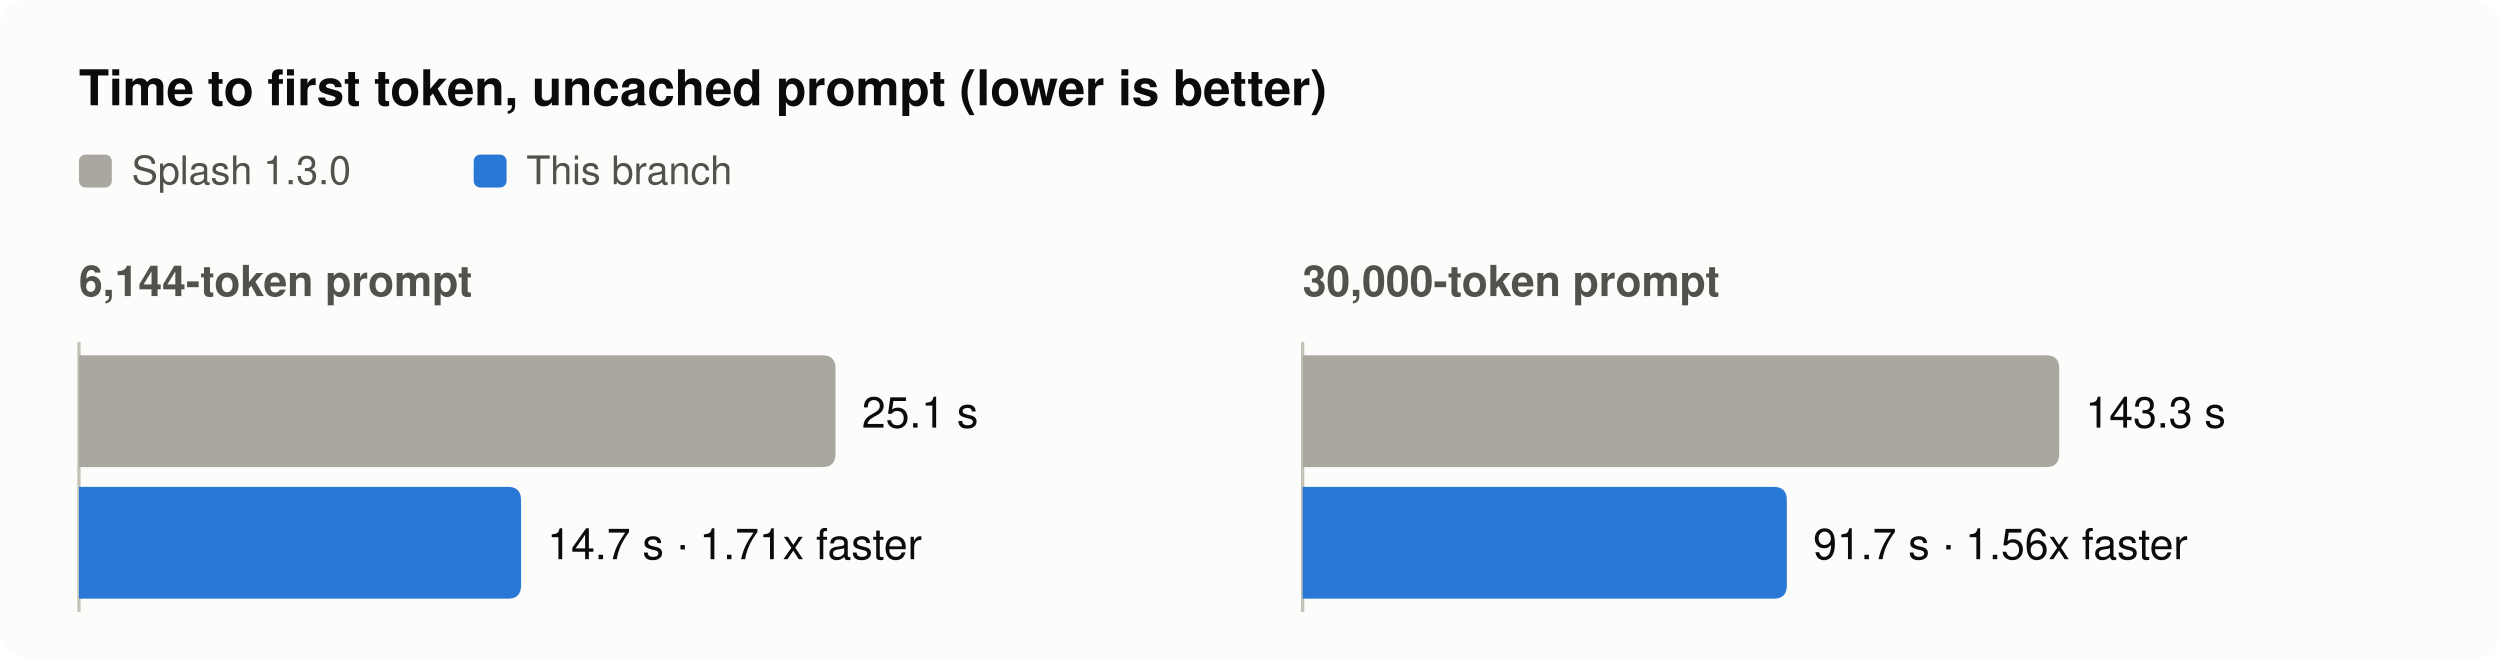
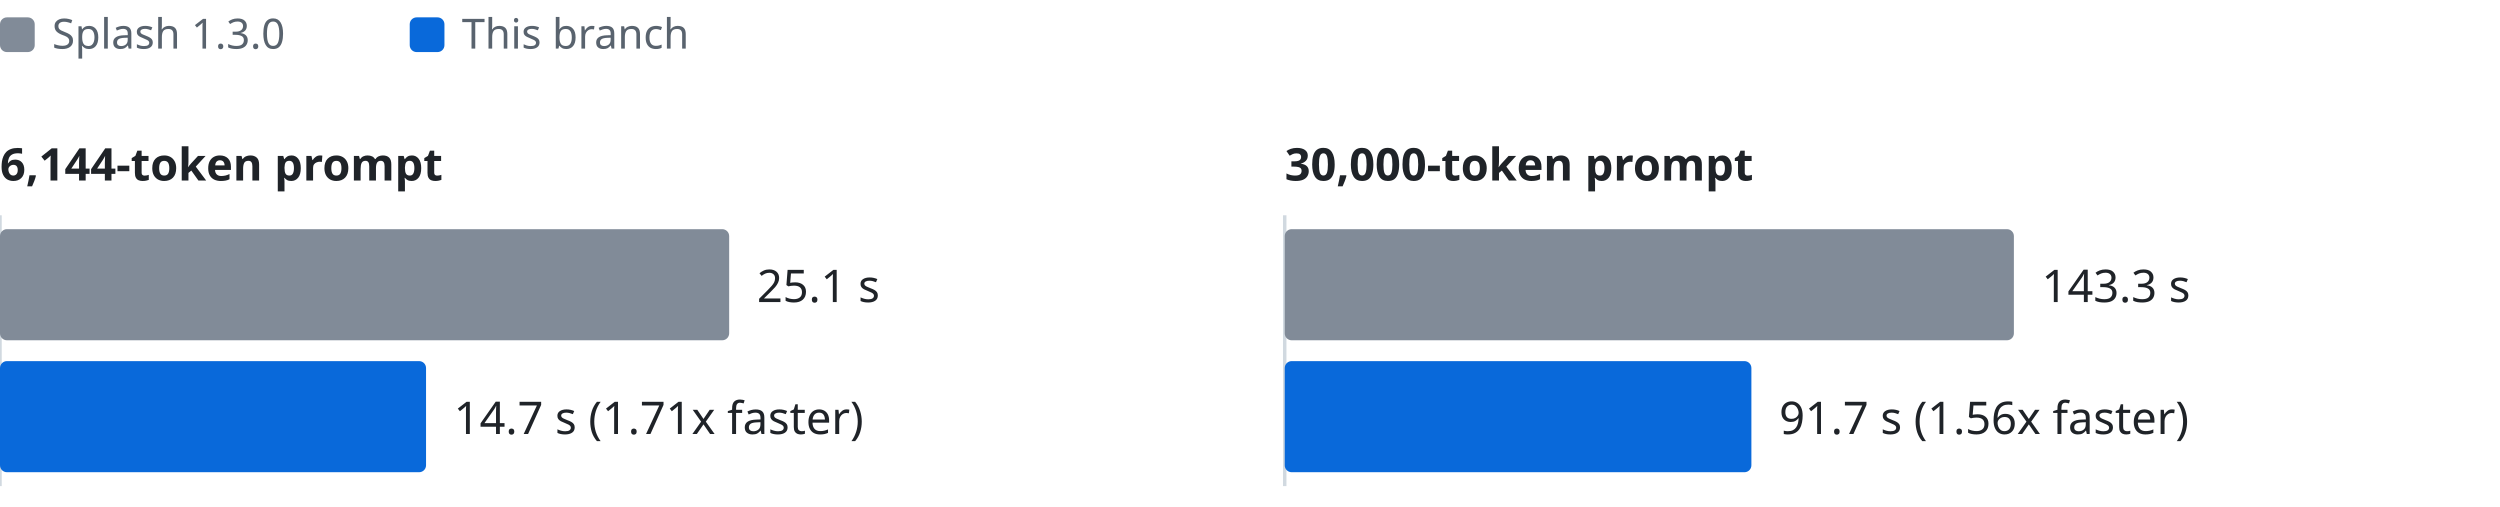
- <svg xmlns="http://www.w3.org/2000/svg" width="760" height="200" viewBox="0 0 760 200" role="img" aria-label="Time to first token, Splash 1.3.0 versus this branch" font-family="-apple-system, BlinkMacSystemFont, 'Segoe UI', Helvetica, Arial, sans-serif">
-   <rect width="100%" height="100%" rx="8" fill="#fcfcfb" />
-   <text x="24.0" y="32.0" fill="#0b0b0b" font-size="15" font-weight="600" text-anchor="start">Time to first token, uncached prompt (lower is better)</text>
-   <rect x="24" y="47" width="10" height="10" rx="2" fill="#a9a79f" />
-   <text x="40.0" y="56.0" fill="#52514e" font-size="12" font-weight="400" text-anchor="start">Splash 1.3.0</text>
-   <rect x="144" y="47" width="10" height="10" rx="2" fill="#2a78d6" />
-   <text x="160.0" y="56.0" fill="#52514e" font-size="12" font-weight="400" text-anchor="start">This branch</text>
-   <text x="24.0" y="90.0" fill="#52514e" font-size="13" font-weight="600" text-anchor="start">6,144-token prompt</text>
-   <line x1="24" y1="104" x2="24" y2="186" stroke="#c3c2b7" />
-   <path d="M24.0,108.0 H250.0 Q254.0,108.0 254.0,112.0 V138.0 Q254.0,142.0 250.0,142.0 H24.0 Z" fill="#a9a79f" />
-   <text x="262.0" y="130.0" fill="#0b0b0b" font-size="13" font-weight="400" text-anchor="start">25.1 s</text>
-   <path d="M24.0,148.0 H154.4 Q158.4,148.0 158.4,152.0 V178.0 Q158.4,182.0 154.4,182.0 H24.0 Z" fill="#2a78d6" />
-   <text x="166.4" y="170.0" fill="#0b0b0b" font-size="13" font-weight="400" text-anchor="start">14.7 s  ·  1.71x faster</text>
-   <text x="396.0" y="90.0" fill="#52514e" font-size="13" font-weight="600" text-anchor="start">30,000-token prompt</text>
-   <line x1="396" y1="104" x2="396" y2="186" stroke="#c3c2b7" />
-   <path d="M396.0,108.0 H622.0 Q626.0,108.0 626.0,112.0 V138.0 Q626.0,142.0 622.0,142.0 H396.0 Z" fill="#a9a79f" />
-   <text x="634.0" y="130.0" fill="#0b0b0b" font-size="13" font-weight="400" text-anchor="start">143.3 s</text>
-   <path d="M396.0,148.0 H539.2 Q543.2,148.0 543.2,152.0 V178.0 Q543.2,182.0 539.2,182.0 H396.0 Z" fill="#2a78d6" />
-   <text x="551.2" y="170.0" fill="#0b0b0b" font-size="13" font-weight="400" text-anchor="start">91.7 s  ·  1.56x faster</text>
+ <svg xmlns="http://www.w3.org/2000/svg" width="720" height="146" viewBox="0 0 720 146" role="img" aria-label="Time to first token, Splash 1.3.0 versus this branch" font-family="-apple-system, BlinkMacSystemFont, 'Segoe UI', 'Noto Sans', Helvetica, Arial, sans-serif">
+   <rect x="0" y="5" width="10" height="10" rx="2" fill="#818b98" />
+   <text x="15.0" y="14.0" fill="#59636e" font-size="12" font-weight="400" text-anchor="start">Splash 1.3.0</text>
+   <rect x="118" y="5" width="10" height="10" rx="2" fill="#0969da" />
+   <text x="133.0" y="14.0" fill="#59636e" font-size="12" font-weight="400" text-anchor="start">This branch</text>
+   <text x="0.0" y="52.0" fill="#1f2328" font-size="13" font-weight="600" text-anchor="start">6,144-token prompt</text>
+   <line x1="0.0" y1="62.0" x2="0.0" y2="140.0" stroke="#d1d9e0" />
+   <rect x="0.0" y="66.0" width="210.0" height="32" rx="2" fill="#818b98" />
+   <text x="218.0" y="87.0" fill="#1f2328" font-size="13" font-weight="400" text-anchor="start">25.1 s</text>
+   <rect x="0.0" y="104.0" width="122.7" height="32" rx="2" fill="#0969da" />
+   <text x="130.7" y="125.0" fill="#1f2328" font-size="13" font-weight="400" text-anchor="start">14.7 s (1.71x faster)</text>
+   <text x="370.0" y="52.0" fill="#1f2328" font-size="13" font-weight="600" text-anchor="start">30,000-token prompt</text>
+   <line x1="370.0" y1="62.0" x2="370.0" y2="140.0" stroke="#d1d9e0" />
+   <rect x="370.0" y="66.0" width="210.0" height="32" rx="2" fill="#818b98" />
+   <text x="588.0" y="87.0" fill="#1f2328" font-size="13" font-weight="400" text-anchor="start">143.3 s</text>
+   <rect x="370.0" y="104.0" width="134.4" height="32" rx="2" fill="#0969da" />
+   <text x="512.4" y="125.0" fill="#1f2328" font-size="13" font-weight="400" text-anchor="start">91.7 s (1.56x faster)</text>
</svg>
